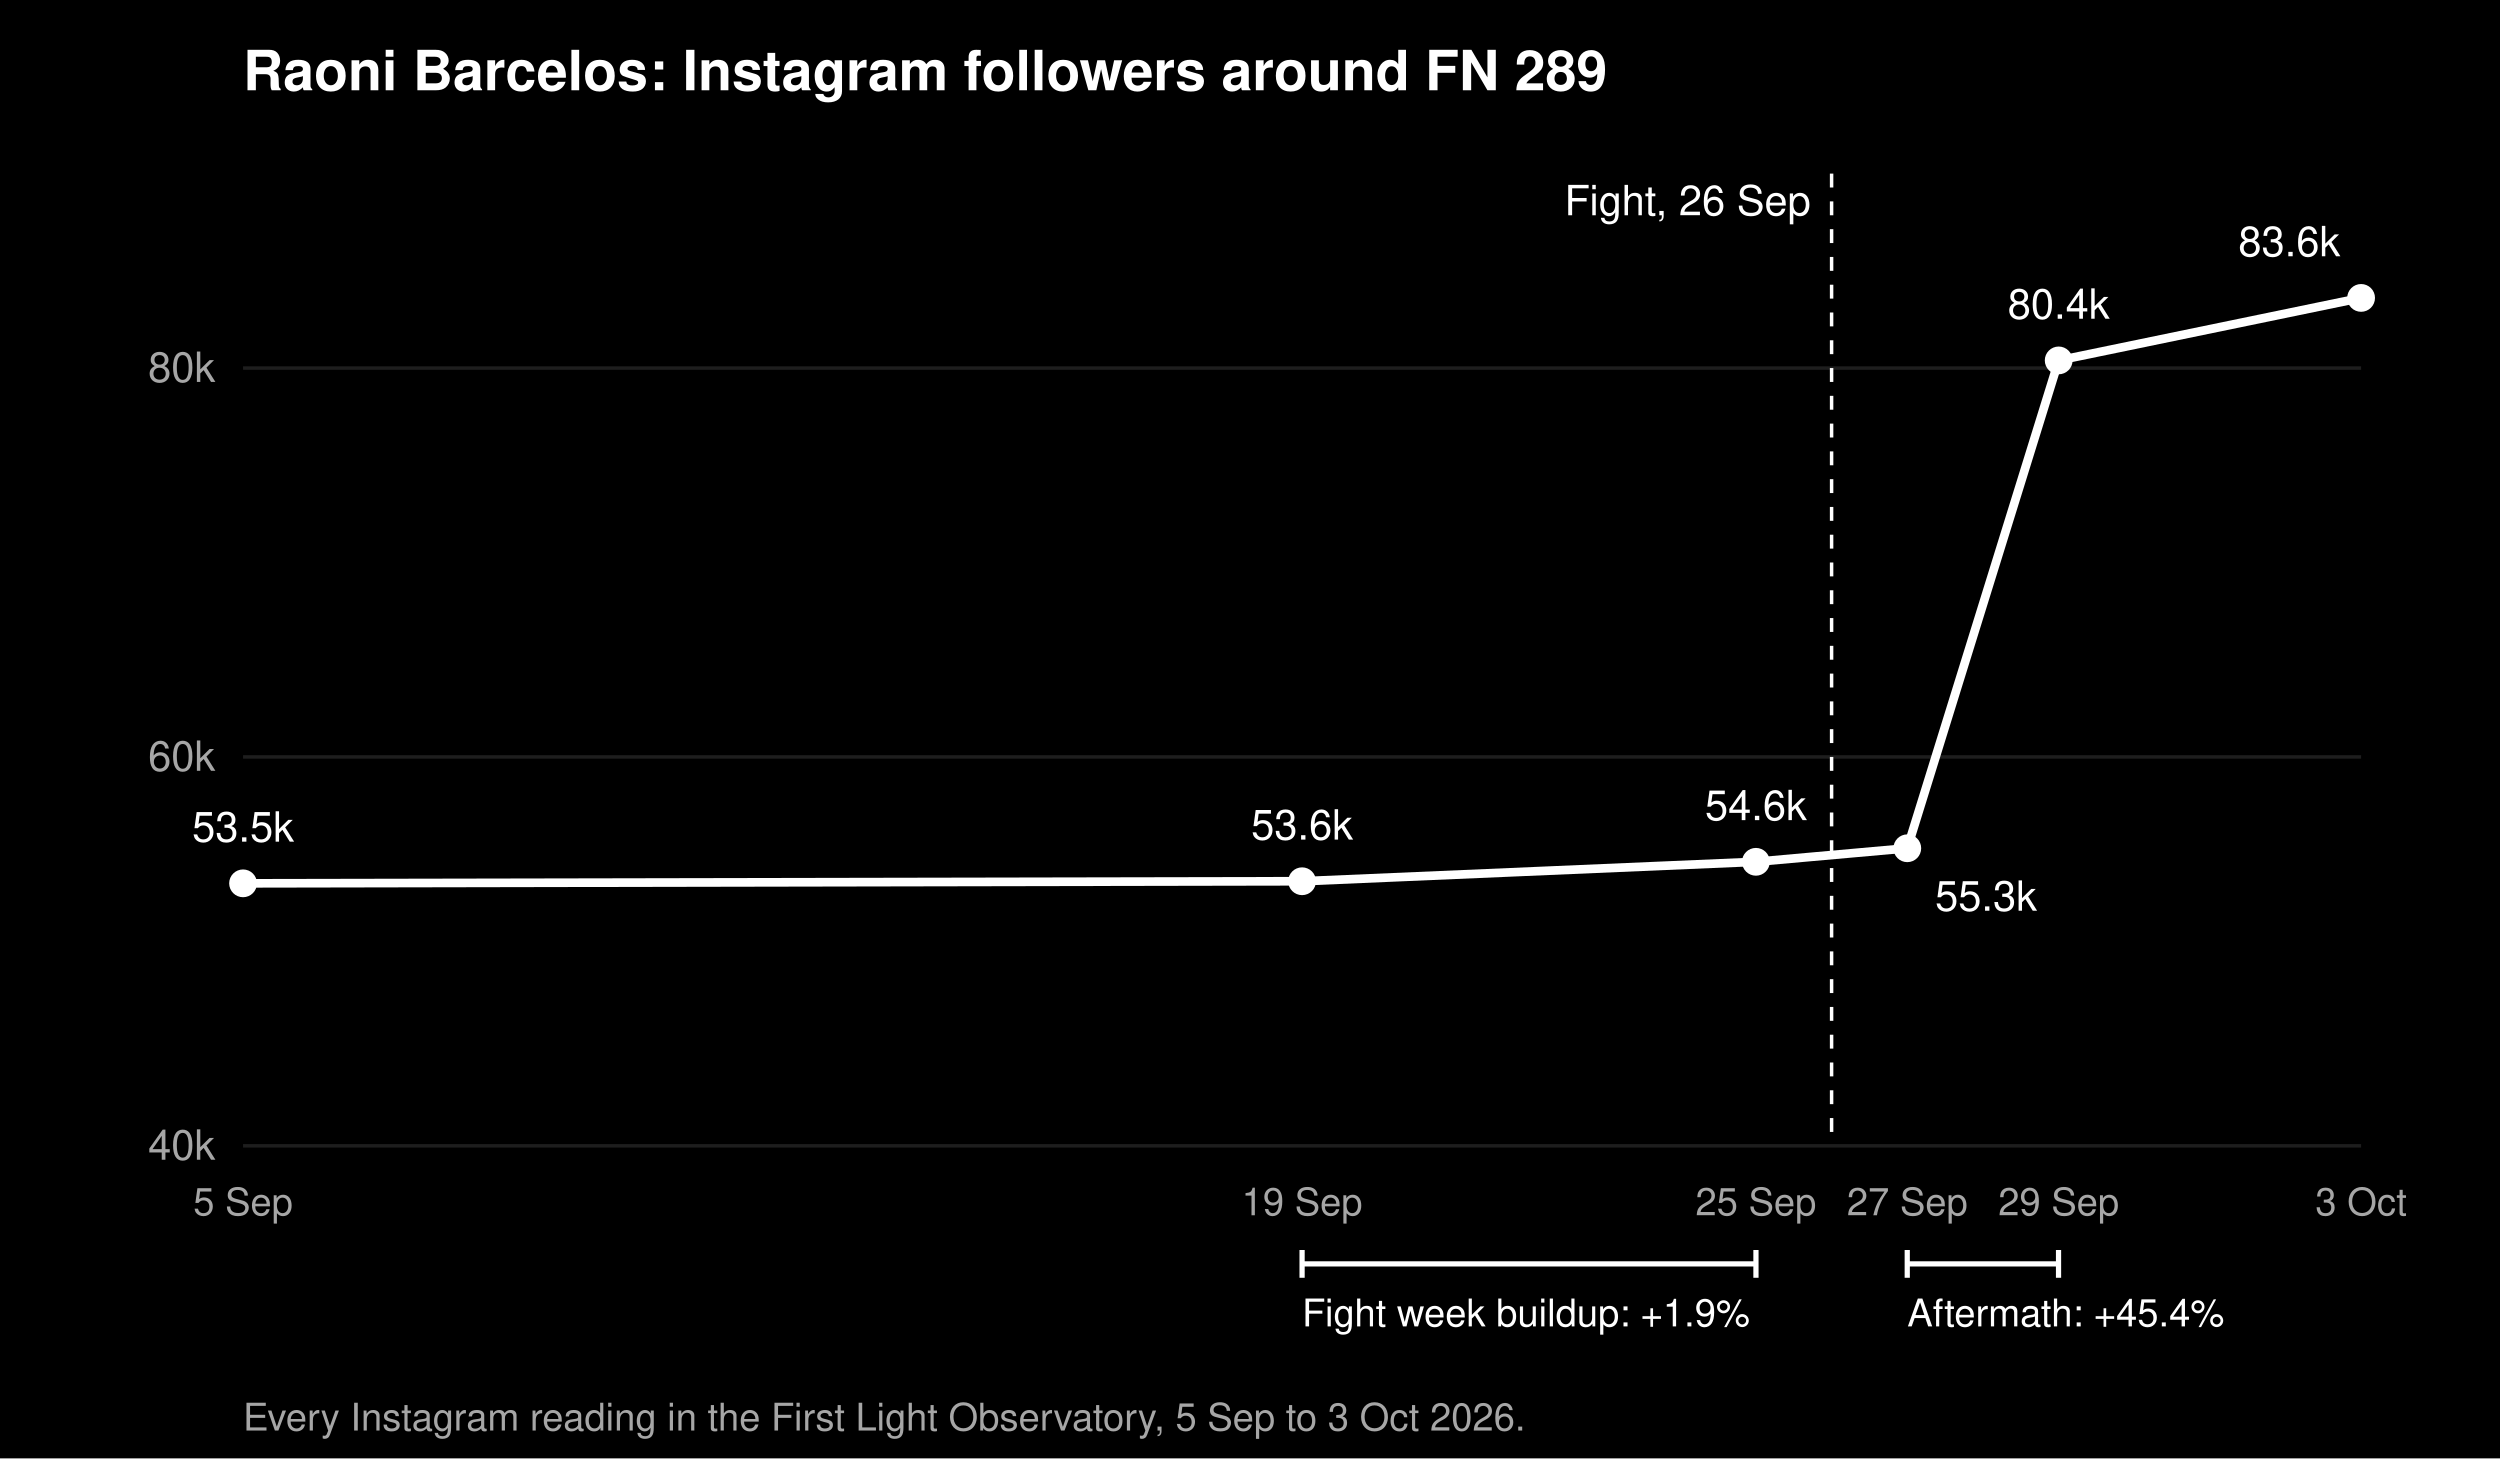
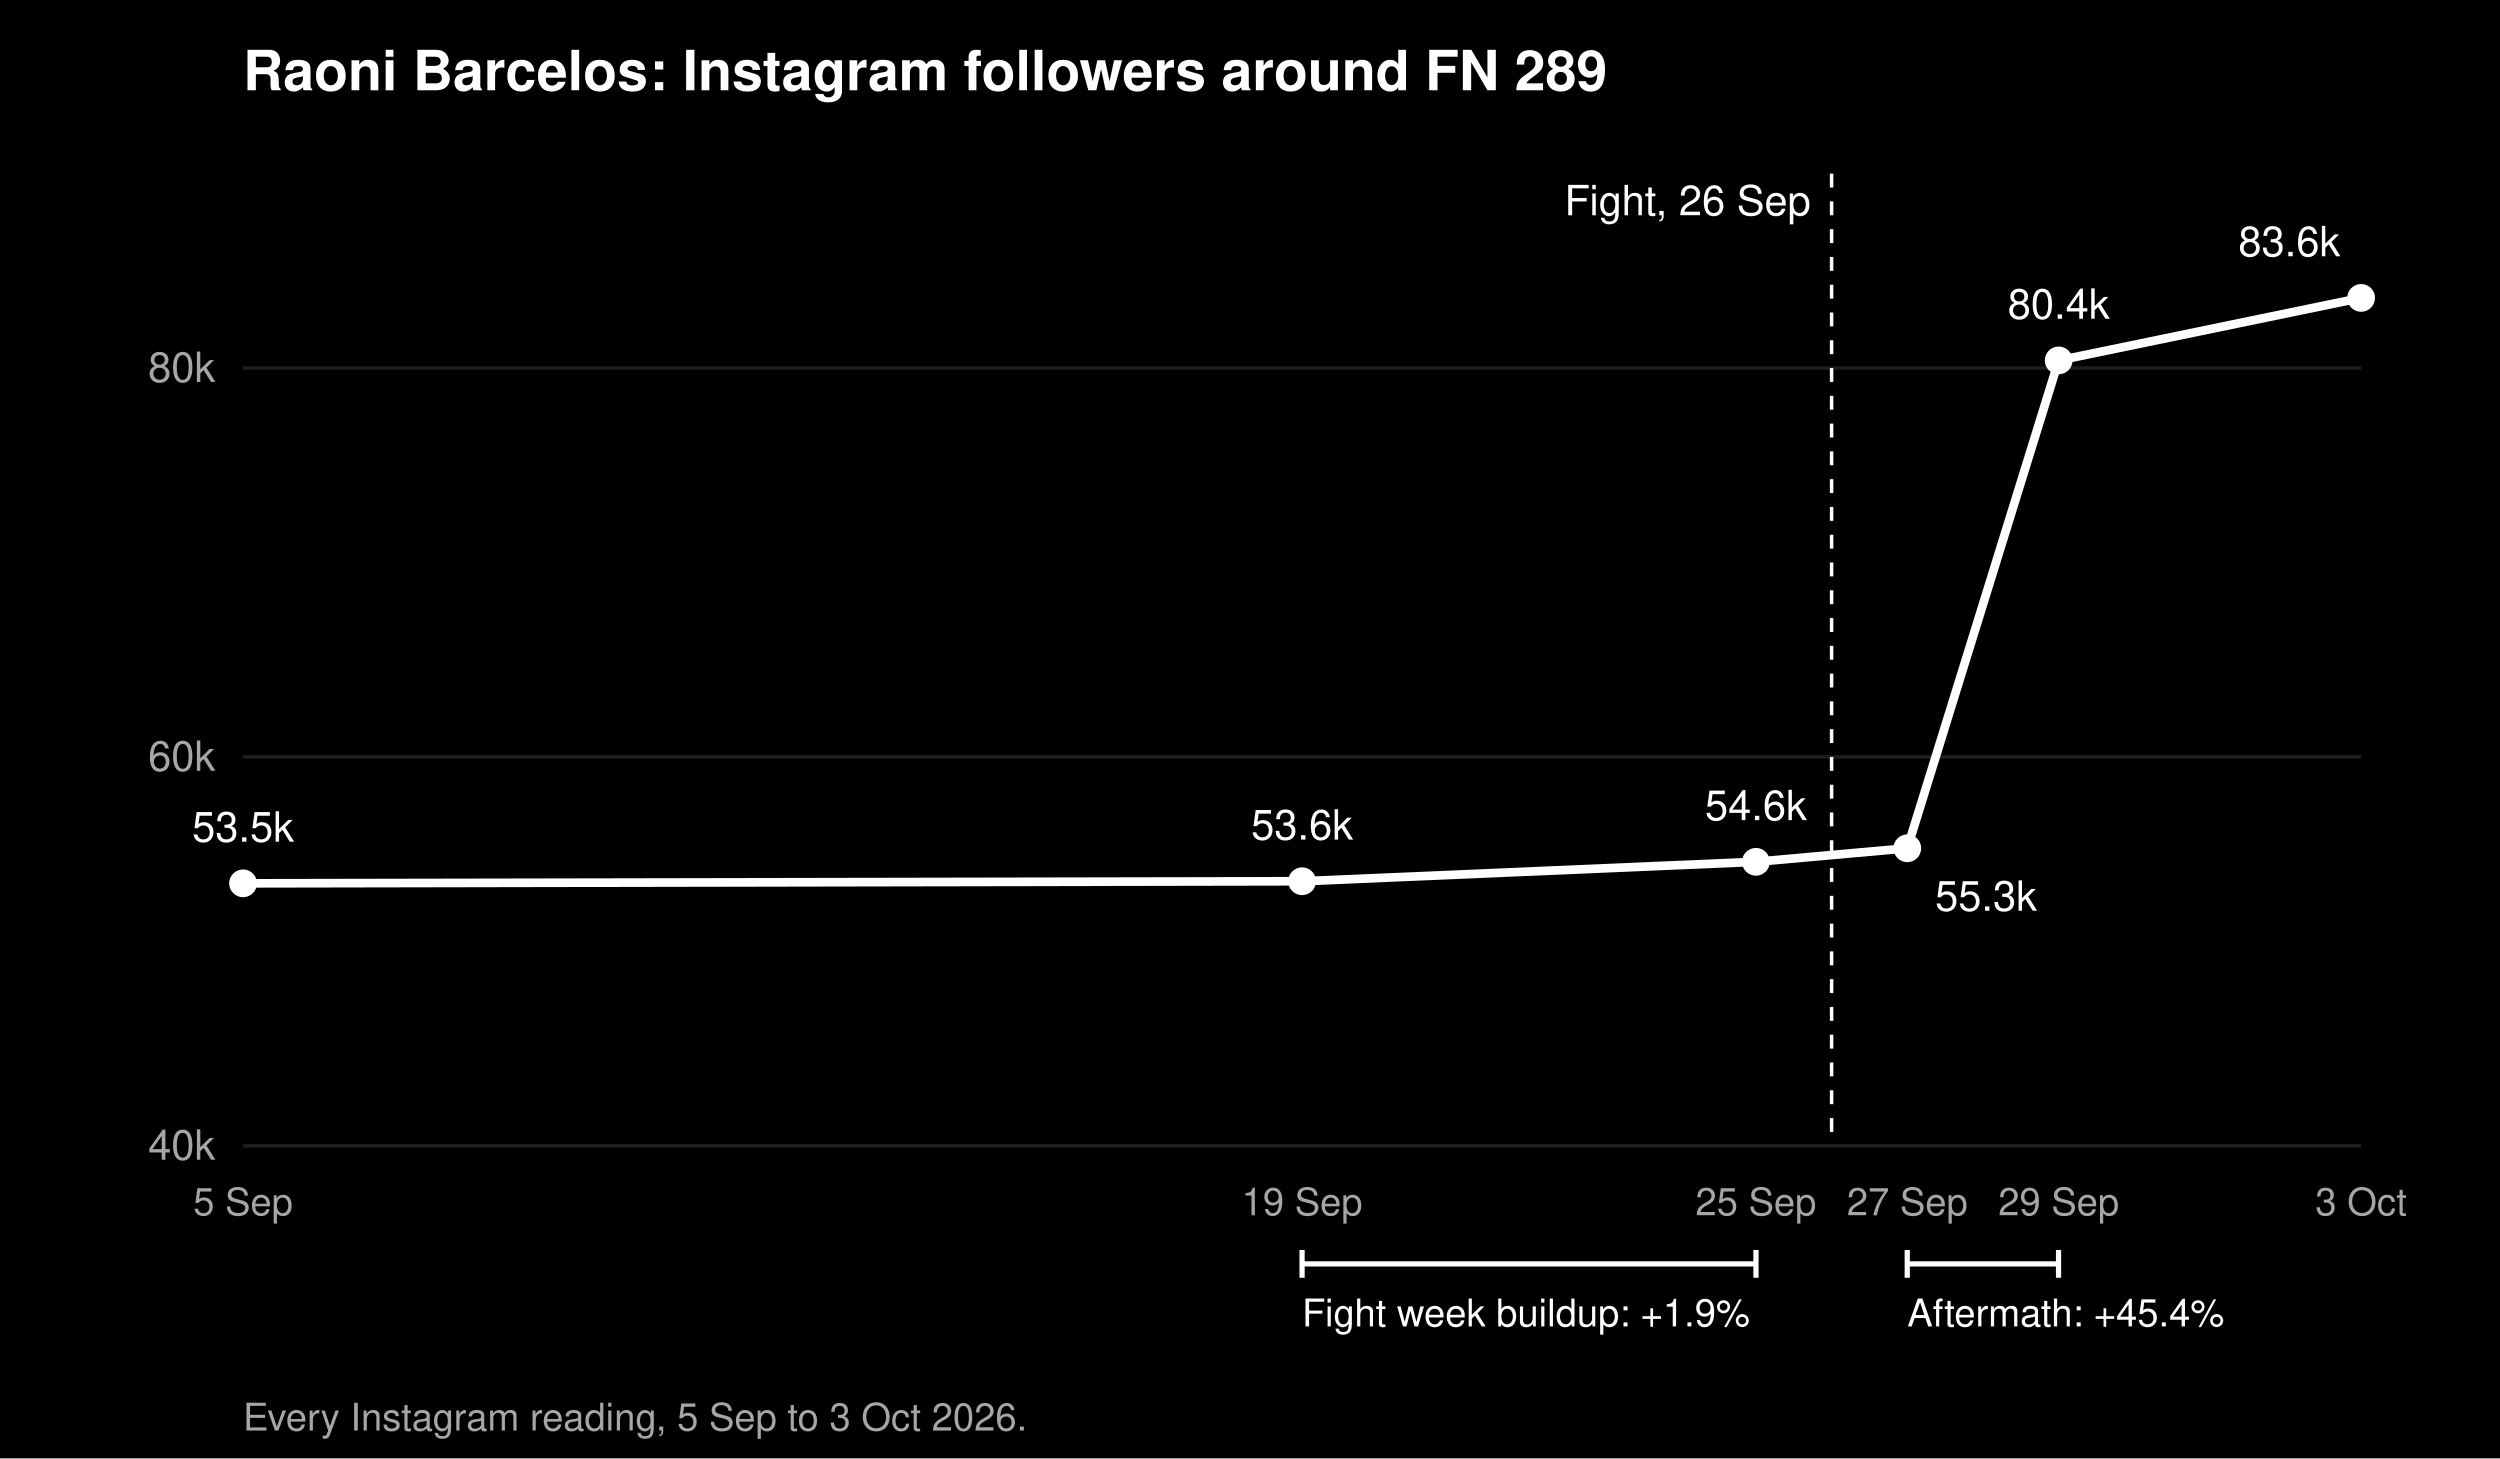
<svg xmlns="http://www.w3.org/2000/svg" viewBox="0 0 720 420" role="img" aria-label="Raoni Barcelos Instagram followers, 5 Sep to 3 Oct 2026, with the 26 Sep fight marked and two named phases: fight week buildup (+1.9%) and aftermath (+45.4%)" font-family="DM Sans, Helvetica, Arial, sans-serif">
  <rect width="720" height="420" fill="#000" />
  <text x="70" y="26" fill="#fff" font-size="16" font-weight="700">Raoni Barcelos: Instagram followers around FN 289</text>
  <line x1="70" x2="680" y1="330.0" y2="330.0" stroke="#fff" stroke-opacity=".12" />
  <text x="62" y="334.0" fill="#a6a6a6" font-size="12" text-anchor="end">40k</text>
  <line x1="70" x2="680" y1="218.0" y2="218.0" stroke="#fff" stroke-opacity=".12" />
  <text x="62" y="222.0" fill="#a6a6a6" font-size="12" text-anchor="end">60k</text>
  <line x1="70" x2="680" y1="106.0" y2="106.0" stroke="#fff" stroke-opacity=".12" />
  <text x="62" y="110.0" fill="#a6a6a6" font-size="12" text-anchor="end">80k</text>
  <line x1="527.5" x2="527.5" y1="50" y2="330" stroke="#fff" stroke-dasharray="4 4" />
  <text x="521.5" y="62" fill="#fff" font-size="12" text-anchor="end">Fight, 26 Sep</text>
  <polyline fill="none" stroke="#fff" stroke-width="2.5" points="70.0,254.4 375.0,253.8 505.7,248.2 549.3,244.3 592.9,103.8 680.0,85.8" />
  <circle cx="70.0" cy="254.4" r="4" fill="#fff" />
  <text x="70.0" y="242.4" fill="#fff" font-size="12" text-anchor="middle">53.5k</text>
  <text x="70.0" y="350" fill="#a6a6a6" font-size="11" text-anchor="middle">5 Sep</text>
  <circle cx="375.0" cy="253.8" r="4" fill="#fff" />
  <text x="375.0" y="241.8" fill="#fff" font-size="12" text-anchor="middle">53.6k</text>
  <text x="375.0" y="350" fill="#a6a6a6" font-size="11" text-anchor="middle">19 Sep</text>
  <circle cx="505.7" cy="248.2" r="4" fill="#fff" />
  <text x="505.7" y="236.2" fill="#fff" font-size="12" text-anchor="middle">54.6k</text>
  <text x="505.7" y="350" fill="#a6a6a6" font-size="11" text-anchor="middle">25 Sep</text>
  <circle cx="549.3" cy="244.3" r="4" fill="#fff" />
  <text x="557.3" y="262.3" fill="#fff" font-size="12" text-anchor="start">55.3k</text>
  <text x="549.3" y="350" fill="#a6a6a6" font-size="11" text-anchor="middle">27 Sep</text>
  <circle cx="592.9" cy="103.8" r="4" fill="#fff" />
  <text x="592.9" y="91.8" fill="#fff" font-size="12" text-anchor="middle">80.4k</text>
  <text x="592.9" y="350" fill="#a6a6a6" font-size="11" text-anchor="middle">29 Sep</text>
  <circle cx="680.0" cy="85.8" r="4" fill="#fff" />
  <text x="674.0" y="73.8" fill="#fff" font-size="12" text-anchor="end">83.6k</text>
  <text x="680.0" y="350" fill="#a6a6a6" font-size="11" text-anchor="middle">3 Oct</text>
  <path d="M375 360v8M375 364H505.714M505.714 360v8" fill="none" stroke="#fff" stroke-width="1.5" />
  <text x="375" y="382" fill="#fff" font-size="11" text-anchor="start">Fight week buildup: +1.9%</text>
  <path d="M549.286 360v8M549.286 364H592.857M592.857 360v8" fill="none" stroke="#fff" stroke-width="1.5" />
  <text x="549.286" y="382" fill="#fff" font-size="11" text-anchor="start">Aftermath: +45.4%</text>
-   <text x="70" y="412" fill="#a6a6a6" font-size="11">Every Instagram reading in the First Light Observatory, 5 Sep to 3 Oct 2026.</text>
+   <text x="70" y="412" fill="#a6a6a6" font-size="11">Every Instagram reading, 5 Sep to 3 Oct 2026.</text>
</svg>
